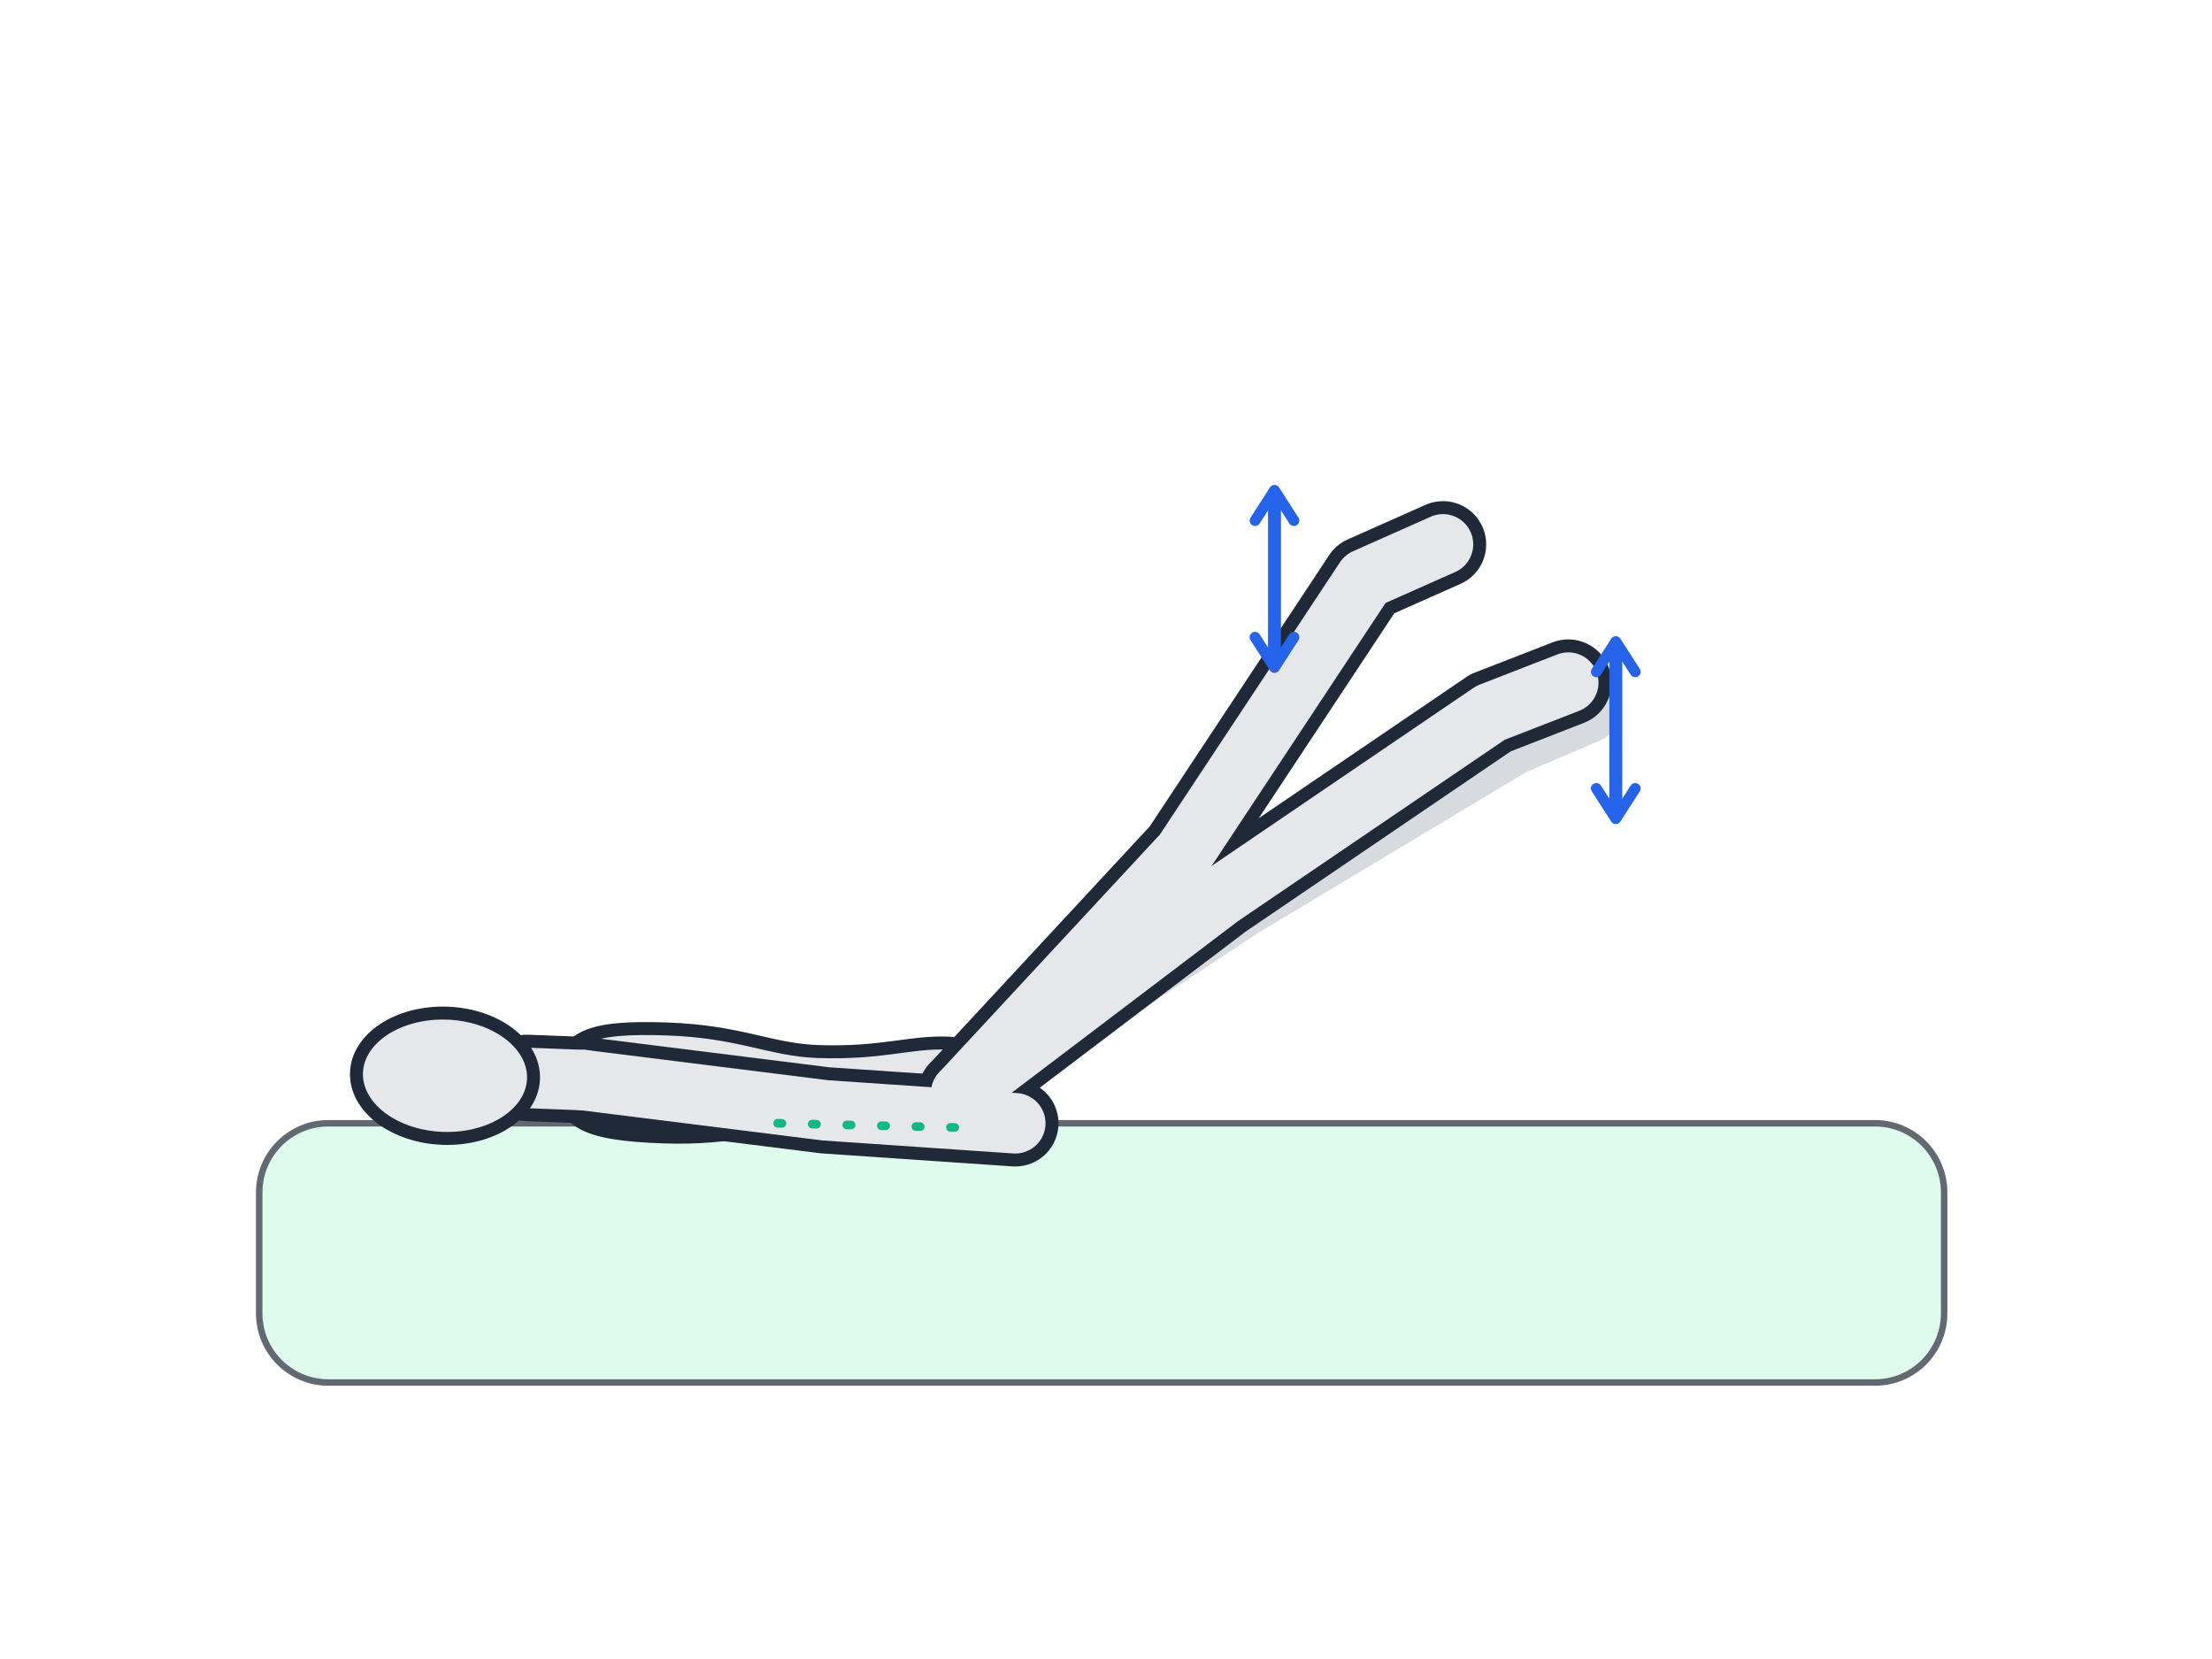
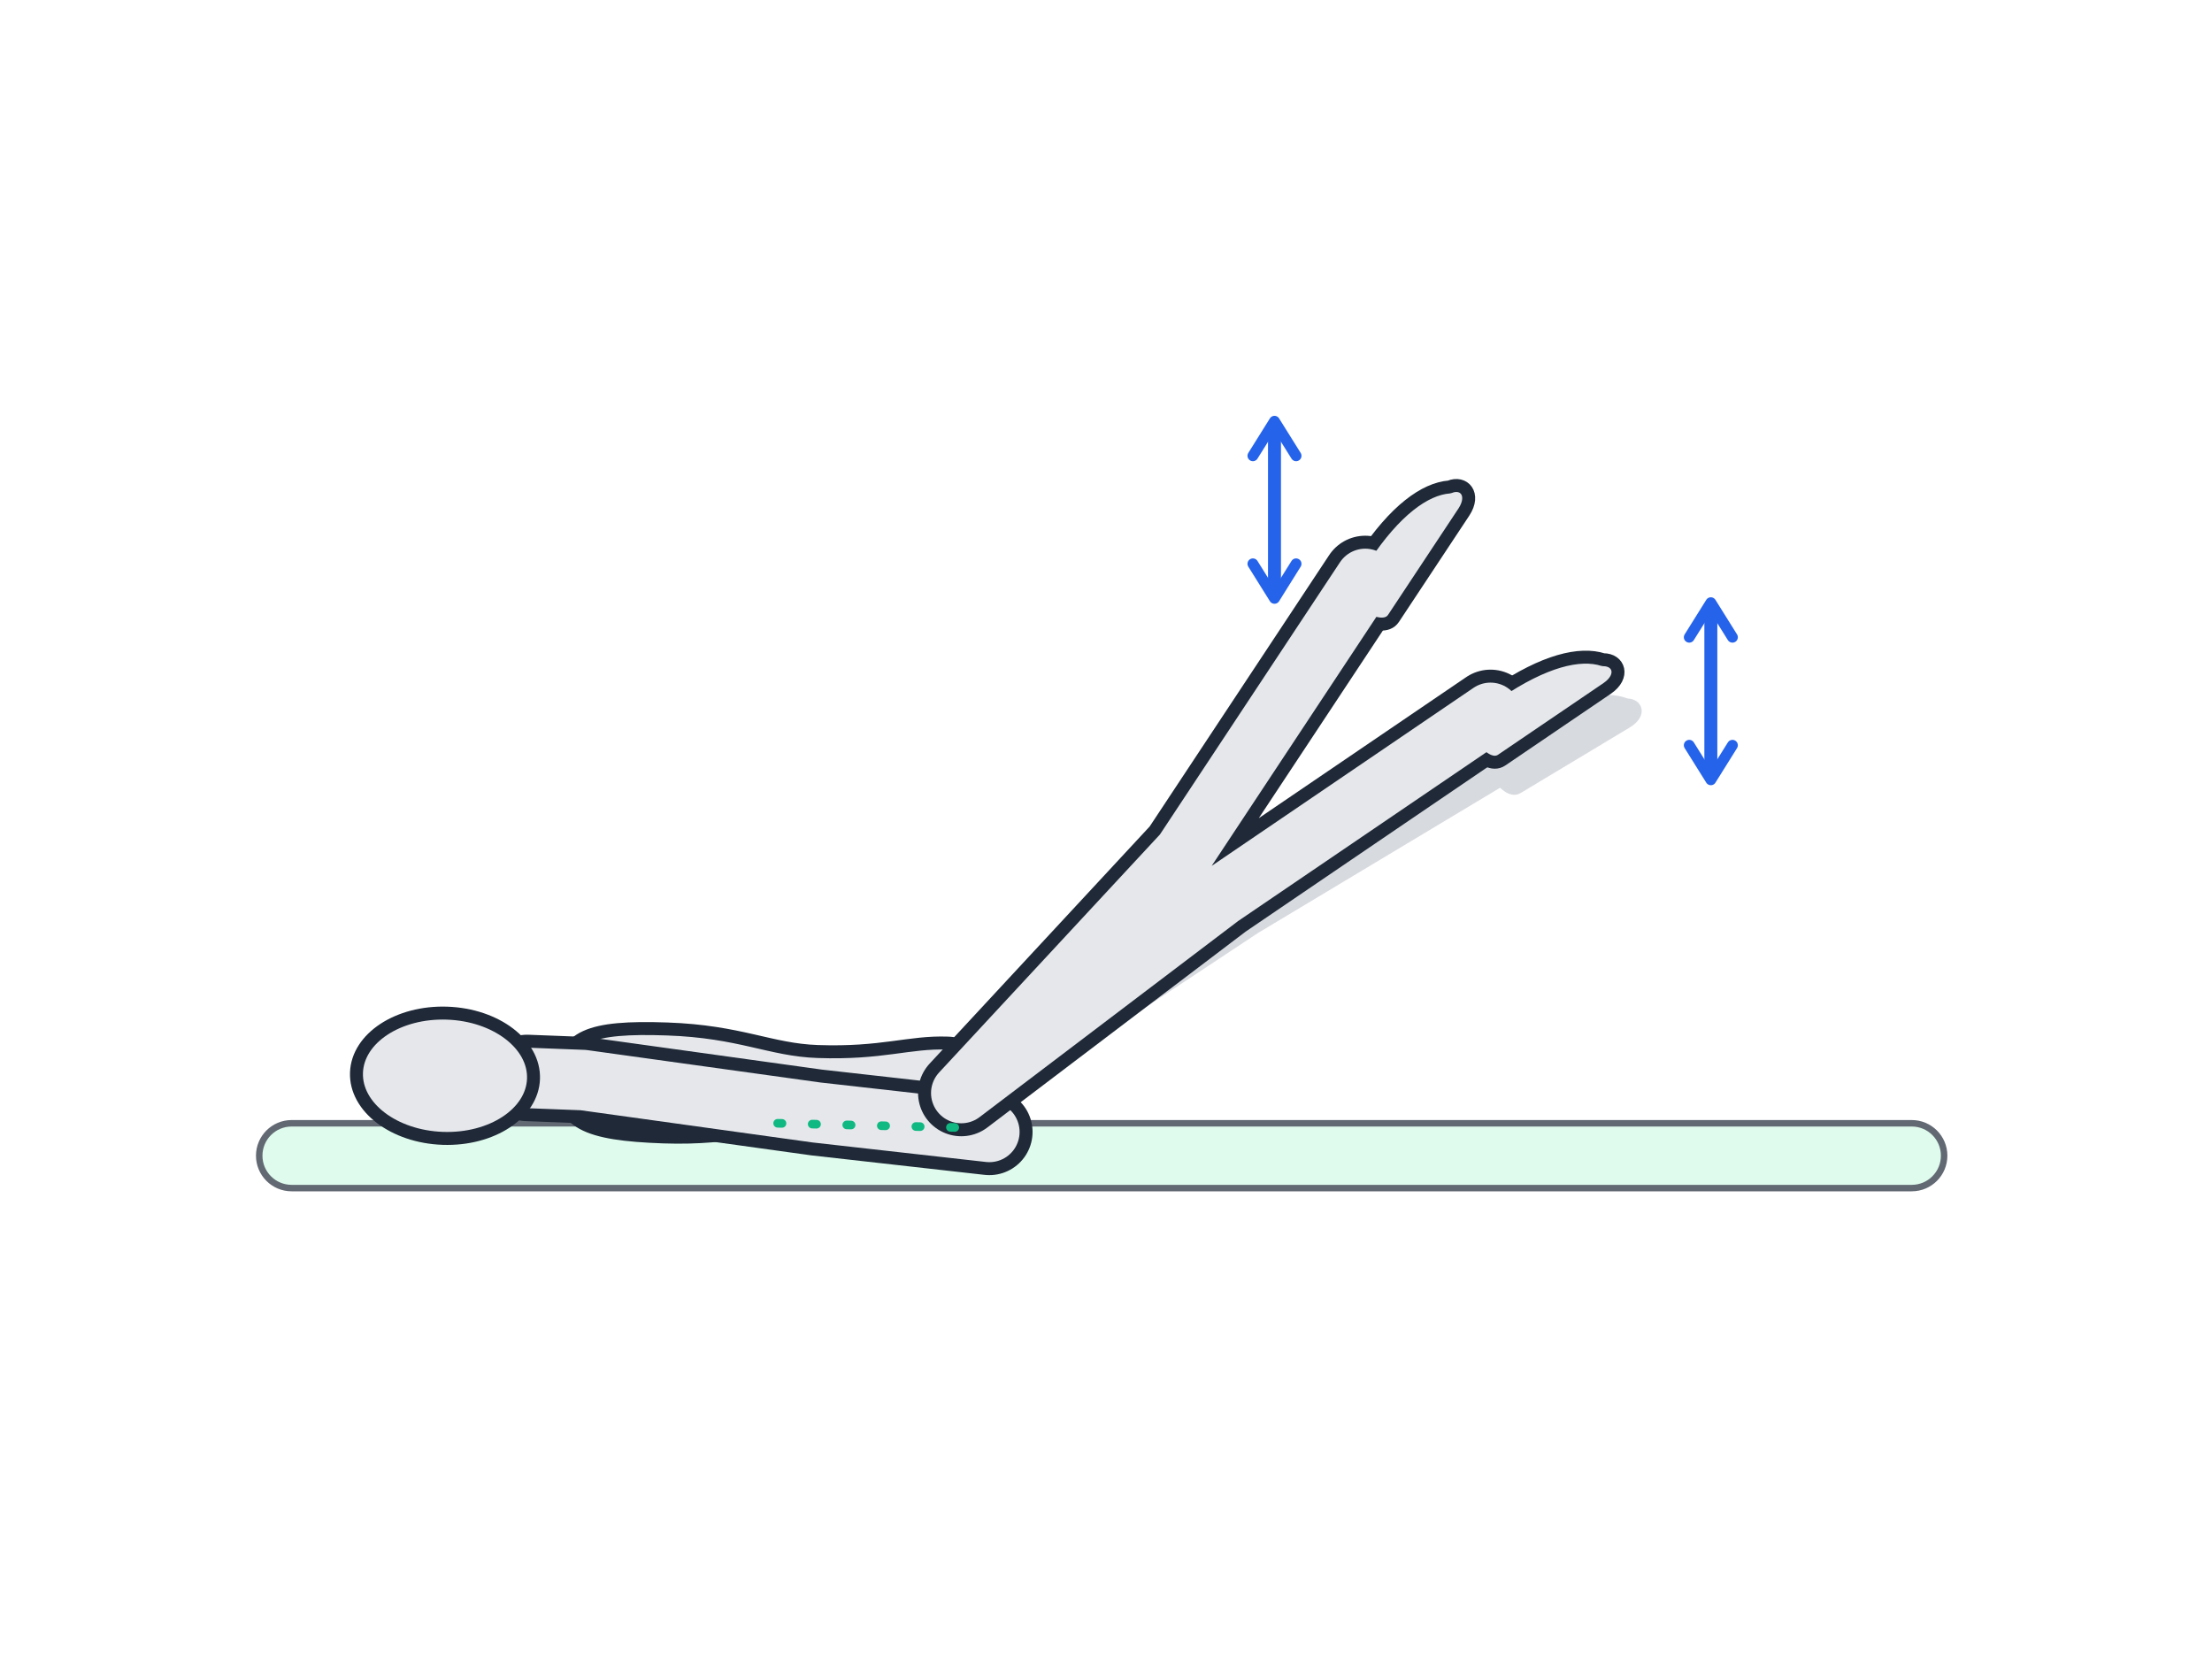
<svg xmlns="http://www.w3.org/2000/svg" viewBox="0 0 1024 768" role="img" aria-labelledby="c03t c03d">
  <defs>
-     <marker id="ah" markerUnits="userSpaceOnUse" markerWidth="24" markerHeight="24" refX="16" refY="12" orient="auto-start-reverse">
-       <path d="M5,3 L19,12 L5,21" fill="none" stroke="#2563EB" stroke-width="5" stroke-linecap="round" stroke-linejoin="round" />
+     <marker id="ah" markerUnits="userSpaceOnUse" markerWidth="26" markerHeight="26" refX="18" refY="13" orient="auto-start-reverse">
+       <path d="M5,3 L21,13 L5,23" fill="none" stroke="#2563EB" stroke-width="5" stroke-linecap="round" stroke-linejoin="round" />
    </marker>
-     <path id="trunk" d="M 0,-10 C 20,-10 25,2 25,38 C 25,72 17,86 17,108 C 17,138 23,150 23,168 C 23,182 12,186 0,186 C -12,186 -23,182 -23,168 C -23,150 -17,138 -17,108 C -17,86 -25,72 -25,38 C -25,2 -20,-10 0,-10 Z" />
-     <g id="c03-limbs" fill="none">
-       <line x1="270" y1="500" x2="244" y2="499" />
-       <polyline points="270,500 382,514 470,520" />
-       <polyline points="445,506 548,395 632,268 668,252" />
-       <polyline points="445,506 565,415 690,330 726,316" />
-     </g>
-     <g id="c03-glimbs" fill="none">
-       <polyline points="445,506 575,420 700,345 735,330" />
-       <polyline points="445,506 545,400 628,272 664,256" />
-     </g>
+     <path id="TK" d="M 0,-10 C 20,-10 25,2 25,38 C 25,72 17,86 17,108 C 17,138 23,150 23,168 C 23,182 12,186 0,186 C -12,186 -23,182 -23,168 C -23,150 -17,138 -17,108 C -17,86 -25,72 -25,38 C -25,2 -20,-10 0,-10 Z" />
+     <path id="FT" d="M 8,-6 C 34,-6 50,0 57,9 C 63,13 61,21 51,21 L -8,21 C -18,21 -18,-3 -9,-5 Z" />
  </defs>
  <g id="mat">
-     <rect x="120" y="520" width="780" height="120" rx="32" fill="#D1FAE5" stroke="#1F2937" stroke-width="3" opacity="0.7" />
+     <rect x="120" y="520" width="780" height="30" rx="15" fill="#D1FAE5" stroke="#1F2937" stroke-width="3" opacity="0.7" />
  </g>
  <g id="body-end" opacity="0.4" stroke-linecap="round" stroke-linejoin="round">
-     <use href="#c03-glimbs" stroke="#9CA3AF" stroke-width="28" />
+     <path d="M 445,506 L 575,420 L 700,345 M 445,506 L 545,400 L 628,272" fill="none" stroke="#9CA3AF" stroke-width="28" />
+     <use href="#FT" transform="translate(700 345) rotate(-31)" fill="#9CA3AF" />
+     <use href="#FT" transform="translate(628 272) rotate(-57)" fill="#9CA3AF" />
  </g>
  <g id="body-start" stroke-linecap="round" stroke-linejoin="round">
-     <use href="#trunk" transform="translate(270 500) rotate(-88)" fill="#E5E7EB" stroke="#1F2937" stroke-width="6" />
-     <use href="#c03-limbs" stroke="#1F2937" stroke-width="40" />
-     <use href="#c03-limbs" stroke="#E5E7EB" stroke-width="28" />
+     <use href="#TK" transform="translate(270 500) rotate(-88.0)" fill="#E5E7EB" stroke="#1F2937" stroke-width="6" />
+     <path d="M 270,500 L 378,515 L 458,524 M 270,500 L 244,499" fill="none" stroke="#1F2937" stroke-width="40" />
+     <path d="M 270,500 L 378,515 L 458,524 M 270,500 L 244,499" fill="none" stroke="#E5E7EB" stroke-width="28" />
+     <path d="M 445,506 L 548,395 L 632,268 M 445,506 L 565,415 L 690,330" fill="none" stroke="#1F2937" stroke-width="40" />
+     <use href="#FT" transform="translate(632 268) rotate(-56.5)" fill="#E5E7EB" stroke="#1F2937" stroke-width="6" />
+     <use href="#FT" transform="translate(690 330) rotate(-34.2)" fill="#E5E7EB" stroke="#1F2937" stroke-width="6" />
+     <path d="M 445,506 L 548,395 L 632,268 M 445,506 L 565,415 L 690,330" fill="none" stroke="#E5E7EB" stroke-width="28" />
    <ellipse cx="206" cy="498" rx="29" ry="41" fill="#E5E7EB" stroke="#1F2937" stroke-width="6" transform="rotate(-88 206 498)" />
  </g>
-   <g id="movement-arrows" fill="none" stroke="#2563EB" stroke-width="6" stroke-linecap="round" stroke-linejoin="round">
-     <path d="M 590 230 L 590 306" marker-start="url(#ah)" marker-end="url(#ah)" />
-     <path d="M 748 300 L 748 376" marker-start="url(#ah)" marker-end="url(#ah)" />
+   <g id="movement-arrows">
+     <path d="M 590 198 L 590 274" fill="none" stroke="#2563EB" stroke-width="6" stroke-linecap="round" stroke-linejoin="round" marker-start="url(#ah)" marker-end="url(#ah)" />
+     <path d="M 792 282 L 792 358" fill="none" stroke="#2563EB" stroke-width="6" stroke-linecap="round" stroke-linejoin="round" marker-start="url(#ah)" marker-end="url(#ah)" />
  </g>
  <g id="safety-cues" fill="none" stroke="#10B981" stroke-width="4" stroke-linecap="round" stroke-dasharray="2 14">
    <line x1="360" y1="520" x2="445" y2="522" />
  </g>
</svg>
